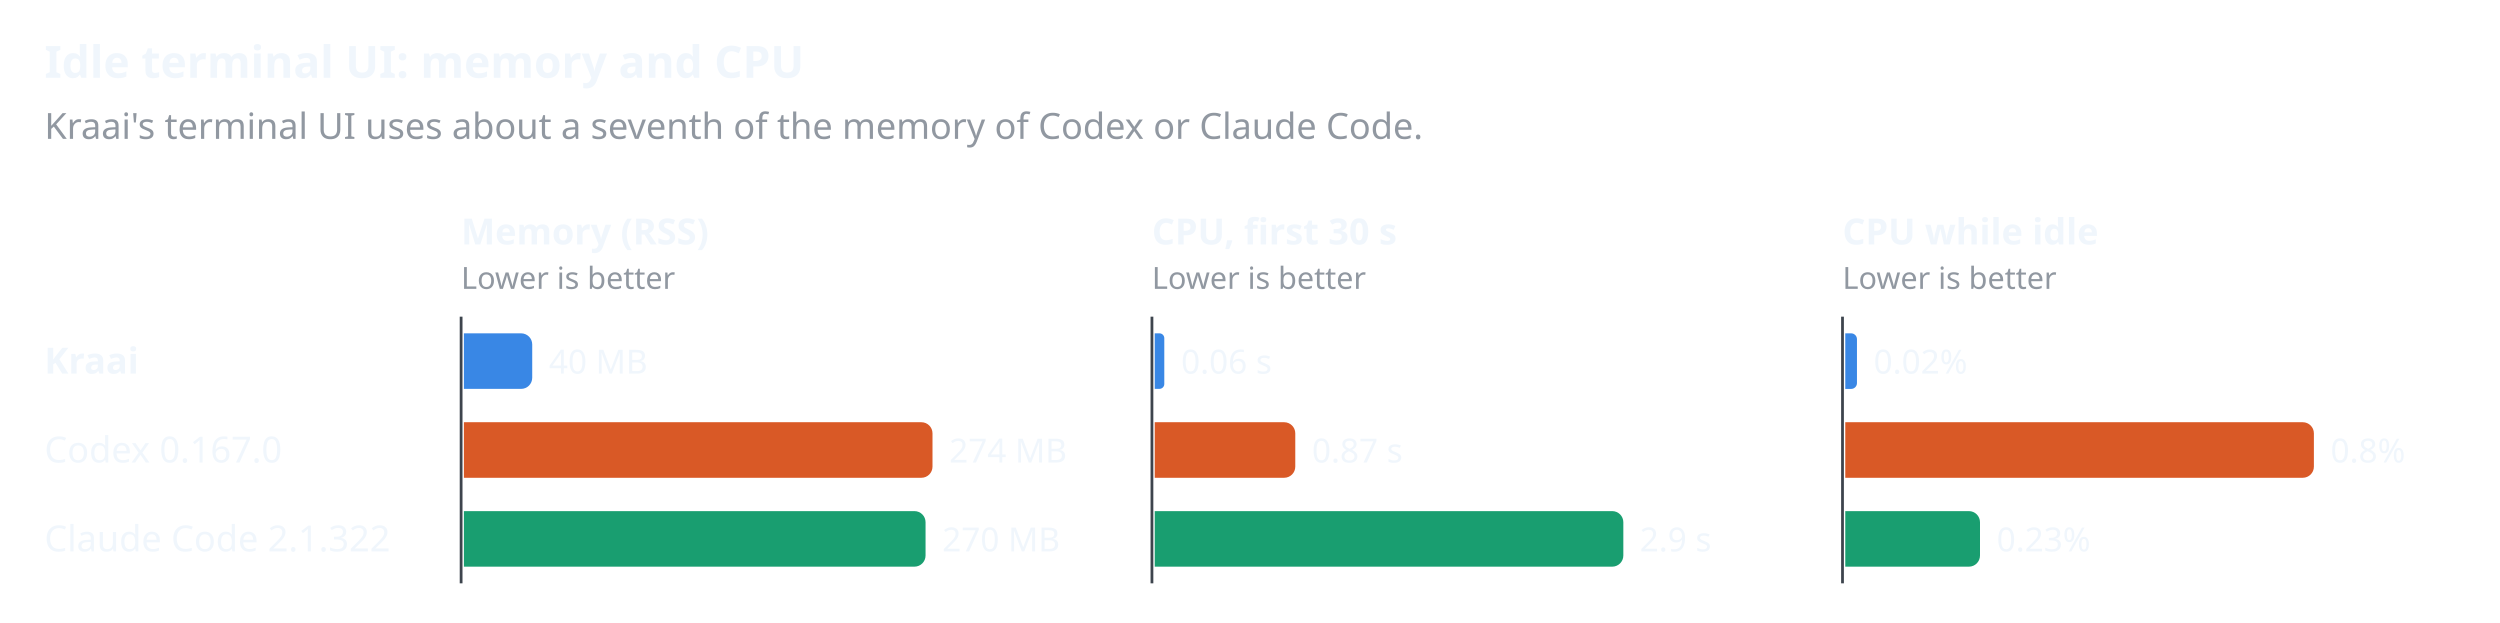
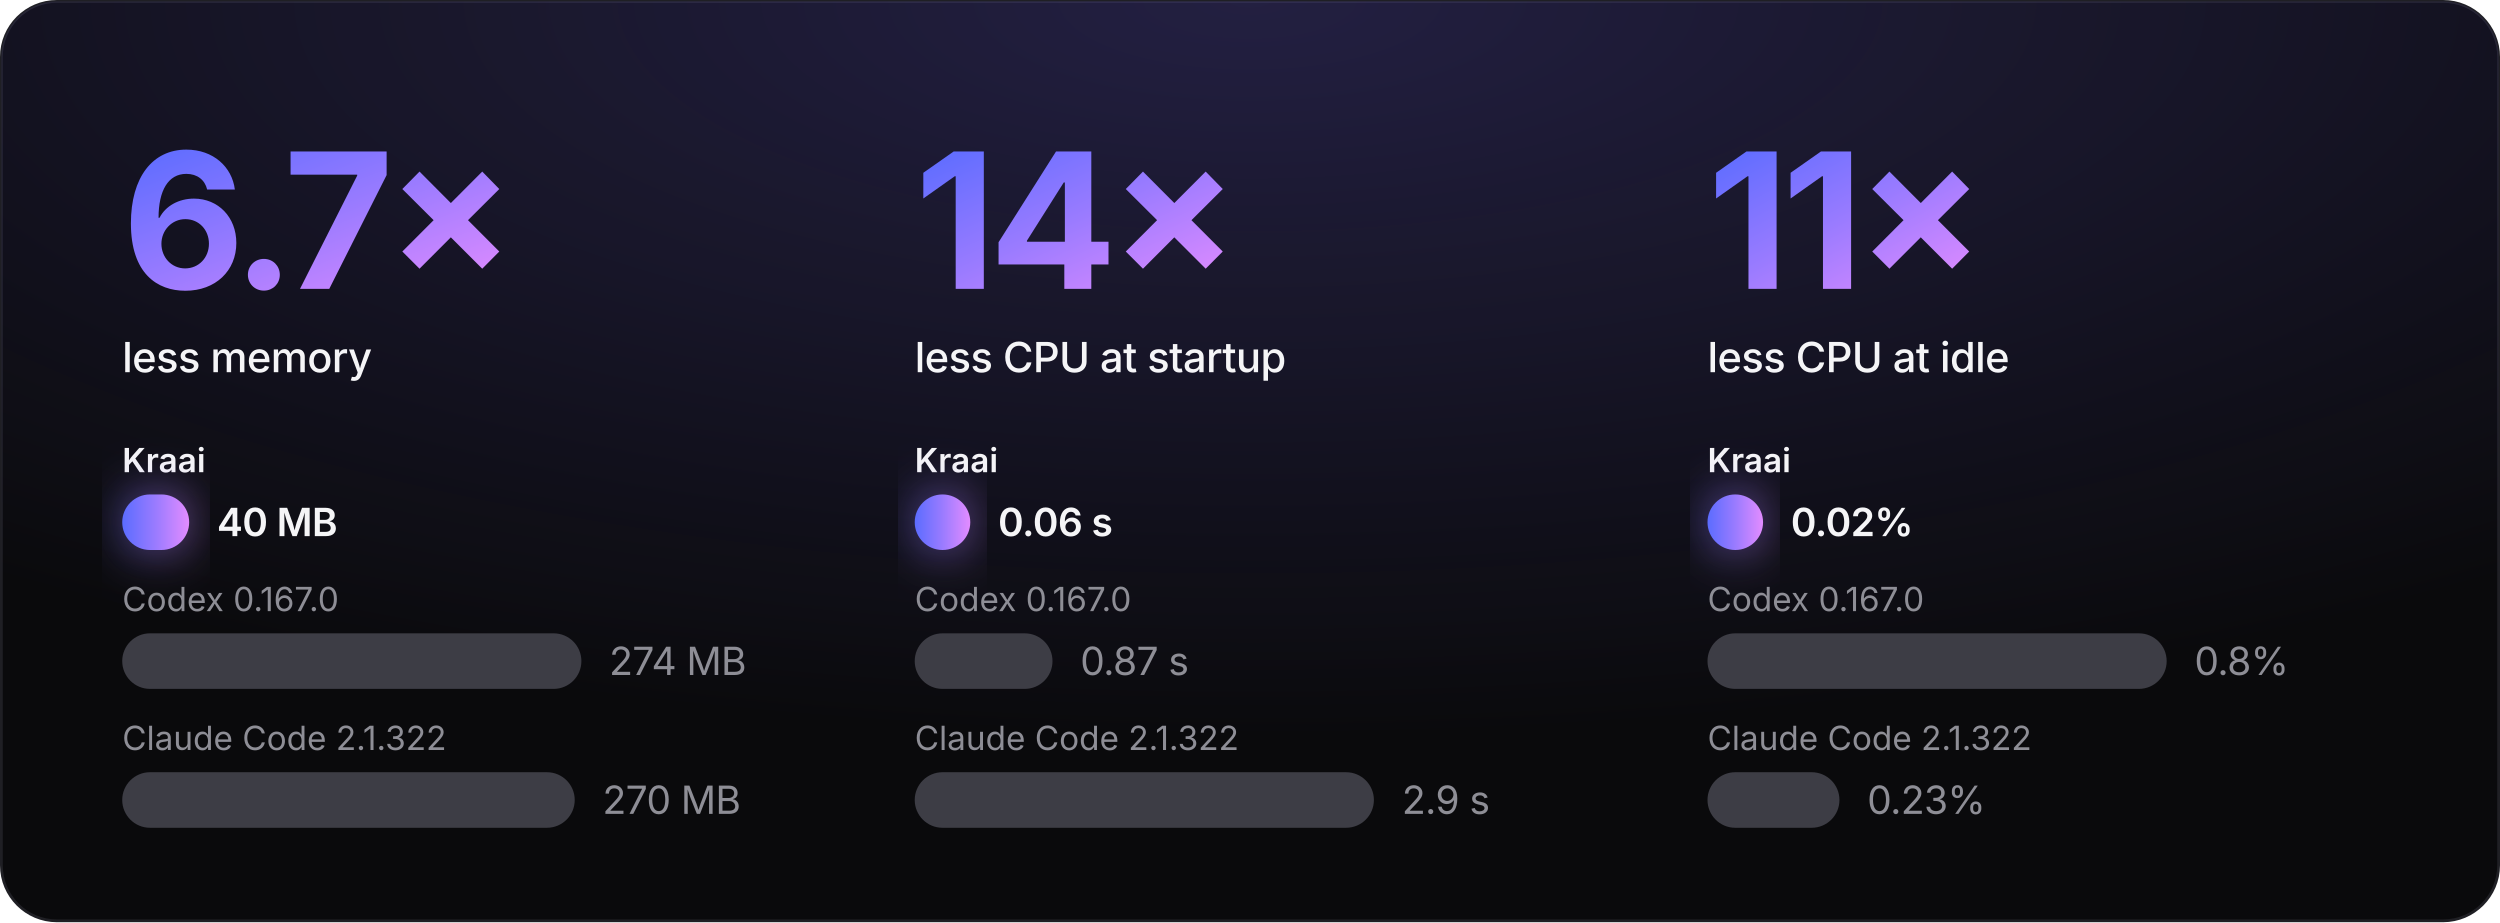
- <svg xmlns="http://www.w3.org/2000/svg" width="900" height="224" viewBox="0 0 900 224" font-family="-apple-system, BlinkMacSystemFont, 'Segoe UI', 'Noto Sans', Helvetica, Arial, sans-serif" role="img" aria-labelledby="title desc">
+ <svg xmlns="http://www.w3.org/2000/svg" width="900" height="332" viewBox="0 0 900 332" font-family="'SF Pro Display', -apple-system, BlinkMacSystemFont, Inter, 'Segoe UI', sans-serif" role="img" aria-labelledby="title desc">
+   <defs>
+     <linearGradient id="kraai" x1="0" y1="0" x2="1" y2="0">
+       <stop offset="0.00" stop-color="#5b6cff" />
+       <stop offset="0.50" stop-color="#9a7bff" />
+       <stop offset="1.00" stop-color="#e38cff" />
+     </linearGradient>
+     <linearGradient id="kraai-text" x1="0" y1="0" x2="1" y2="1">
+       <stop offset="0.00" stop-color="#5b6cff" />
+       <stop offset="0.50" stop-color="#9a7bff" />
+       <stop offset="1.00" stop-color="#e38cff" />
+     </linearGradient>
+     <radialGradient id="halo" cx="0.5" cy="0" r="0.8">
+       <stop offset="0" stop-color="#7b6cff" stop-opacity="0.22" />
+       <stop offset="1" stop-color="#7b6cff" stop-opacity="0" />
+     </radialGradient>
+     <filter id="glow" x="-30%" y="-150%" width="160%" height="400%">
+       <feGaussianBlur stdDeviation="9" />
+     </filter>
+   </defs>
  <g style="font-variant-numeric: tabular-nums">
-     <text x="16.0" y="28.0" font-size="16" font-weight="600" fill="#f0f6fc" text-anchor="start">Idle terminal UI: memory and CPU</text>
-     <text x="16.0" y="50.0" font-size="13" font-weight="400" fill="#9198a1" text-anchor="start">Kraai's terminal UI uses about a seventh of the memory of Codex or Claude Code.</text>
-     <text x="16.0" y="134.5" font-size="13" font-weight="600" fill="#f0f6fc" text-anchor="start">Kraai</text>
-     <text x="16.0" y="166.5" font-size="13" font-weight="400" fill="#f0f6fc" text-anchor="start">Codex 0.167.0</text>
-     <text x="16.0" y="198.5" font-size="13" font-weight="400" fill="#f0f6fc" text-anchor="start">Claude Code 2.1.322</text>
-     <text x="166.0" y="88.0" font-size="13" font-weight="600" fill="#f0f6fc" text-anchor="start">Memory (RSS)</text>
-     <text x="166.0" y="104.0" font-size="11" font-weight="400" fill="#9198a1" text-anchor="start">Lower is better</text>
-     <line x1="166.0" y1="114" x2="166.0" y2="210" stroke="#3d444d" stroke-width="1" />
-     <path d="M167.0,120.0h20.6a4,4 0 0 1 4,4v12.0a4,4 0 0 1 -4,4h-20.6z" fill="#3987e5" />
-     <text x="197.6" y="134.5" font-size="12" font-weight="400" fill="#f0f6fc" text-anchor="start">40 MB</text>
-     <path d="M167.0,152.0h164.7a4,4 0 0 1 4,4v12.0a4,4 0 0 1 -4,4h-164.7z" fill="#d95926" />
-     <text x="341.7" y="166.5" font-size="12" font-weight="400" fill="#f0f6fc" text-anchor="start">274 MB</text>
-     <path d="M167.0,184.0h162.2a4,4 0 0 1 4,4v12.0a4,4 0 0 1 -4,4h-162.2z" fill="#199e70" />
-     <text x="339.2" y="198.5" font-size="12" font-weight="400" fill="#f0f6fc" text-anchor="start">270 MB</text>
-     <text x="414.7" y="88.0" font-size="13" font-weight="600" fill="#f0f6fc" text-anchor="start">CPU, first 30 s</text>
-     <text x="414.7" y="104.0" font-size="11" font-weight="400" fill="#9198a1" text-anchor="start">Lower is better</text>
-     <line x1="414.7" y1="114" x2="414.7" y2="210" stroke="#3d444d" stroke-width="1" />
-     <path d="M415.7,120.0h1.7a1.745,1.745 0 0 1 1.745,1.745v16.5a1.745,1.745 0 0 1 -1.745,1.745h-1.7z" fill="#3987e5" />
-     <text x="425.2" y="134.5" font-size="12" font-weight="400" fill="#f0f6fc" text-anchor="start">0.06 s</text>
-     <path d="M415.7,152.0h46.6a4,4 0 0 1 4,4v12.0a4,4 0 0 1 -4,4h-46.6z" fill="#d95926" />
-     <text x="472.3" y="166.5" font-size="12" font-weight="400" fill="#f0f6fc" text-anchor="start">0.87 s</text>
-     <path d="M415.7,184.0h164.7a4,4 0 0 1 4,4v12.0a4,4 0 0 1 -4,4h-164.7z" fill="#199e70" />
-     <text x="590.3" y="198.5" font-size="12" font-weight="400" fill="#f0f6fc" text-anchor="start">2.9 s</text>
-     <text x="663.3" y="88.0" font-size="13" font-weight="600" fill="#f0f6fc" text-anchor="start">CPU while idle</text>
-     <text x="663.3" y="104.0" font-size="11" font-weight="400" fill="#9198a1" text-anchor="start">Lower is better</text>
-     <line x1="663.3" y1="114" x2="663.3" y2="210" stroke="#3d444d" stroke-width="1" />
-     <path d="M664.3,120.0h2.1a2.108,2.108 0 0 1 2.108,2.108v15.8a2.108,2.108 0 0 1 -2.108,2.108h-2.1z" fill="#3987e5" />
-     <text x="674.5" y="134.5" font-size="12" font-weight="400" fill="#f0f6fc" text-anchor="start">0.02%</text>
-     <path d="M664.3,152.0h164.7a4,4 0 0 1 4,4v12.0a4,4 0 0 1 -4,4h-164.7z" fill="#d95926" />
-     <text x="839.0" y="166.5" font-size="12" font-weight="400" fill="#f0f6fc" text-anchor="start">0.8%</text>
-     <path d="M664.3,184.0h44.5a4,4 0 0 1 4,4v12.0a4,4 0 0 1 -4,4h-44.5z" fill="#199e70" />
-     <text x="718.8" y="198.5" font-size="12" font-weight="400" fill="#f0f6fc" text-anchor="start">0.23%</text>
+     <rect x="0.5" y="0.5" width="899" height="331" rx="20" fill="#0a0a0c" stroke="#1f1f24" />
+     <rect x="0.5" y="0.5" width="899" height="331" rx="20" fill="url(#halo)" />
+     <text x="44.0" y="104.0" font-size="68" font-weight="700" fill="url(#kraai-text)" letter-spacing="-2.5">6.7×</text>
+     <text x="44.0" y="134.0" font-size="15" font-weight="500" fill="#f5f5f7" letter-spacing="-0.2">less memory</text>
+     <text x="44.0" y="170.0" font-size="12" font-weight="600" fill="#f5f5f7">Kraai</text>
+     <rect x="44.0" y="178.0" width="24.1" height="20" rx="10.0" fill="url(#kraai)" opacity="0.65" filter="url(#glow)" />
+     <rect x="44.0" y="178.0" width="24.1" height="20" rx="10.0" fill="url(#kraai)" />
+     <text x="78.1" y="193.0" font-size="14" font-weight="600" fill="#f5f5f7" letter-spacing="-0.2">40 MB</text>
+     <text x="44.0" y="220.0" font-size="12" font-weight="400" fill="#8e8e96">Codex 0.167.0</text>
+     <rect x="44.0" y="228.0" width="165.3" height="20" rx="10.0" fill="#3d3d45" />
+     <text x="219.3" y="243.0" font-size="14" font-weight="400" fill="#8e8e96" letter-spacing="-0.2">274 MB</text>
+     <text x="44.0" y="270.0" font-size="12" font-weight="400" fill="#8e8e96">Claude Code 2.1.322</text>
+     <rect x="44.0" y="278.0" width="162.9" height="20" rx="10.0" fill="#3d3d45" />
+     <text x="216.9" y="293.0" font-size="14" font-weight="400" fill="#8e8e96" letter-spacing="-0.2">270 MB</text>
+     <text x="329.3" y="104.0" font-size="68" font-weight="700" fill="url(#kraai-text)" letter-spacing="-2.5">14×</text>
+     <text x="329.3" y="134.0" font-size="15" font-weight="500" fill="#f5f5f7" letter-spacing="-0.2">less CPU at startup</text>
+     <text x="329.3" y="170.0" font-size="12" font-weight="600" fill="#f5f5f7">Kraai</text>
+     <rect x="329.3" y="178.0" width="20.0" height="20" rx="10.0" fill="url(#kraai)" opacity="0.65" filter="url(#glow)" />
+     <rect x="329.3" y="178.0" width="20.0" height="20" rx="10.0" fill="url(#kraai)" />
+     <text x="359.3" y="193.0" font-size="14" font-weight="600" fill="#f5f5f7" letter-spacing="-0.2">0.06 s</text>
+     <text x="329.3" y="220.0" font-size="12" font-weight="400" fill="#8e8e96">Codex 0.167.0</text>
+     <rect x="329.3" y="228.0" width="49.6" height="20" rx="10.0" fill="#3d3d45" />
+     <text x="388.9" y="243.0" font-size="14" font-weight="400" fill="#8e8e96" letter-spacing="-0.2">0.87 s</text>
+     <text x="329.3" y="270.0" font-size="12" font-weight="400" fill="#8e8e96">Claude Code 2.1.322</text>
+     <rect x="329.3" y="278.0" width="165.3" height="20" rx="10.0" fill="#3d3d45" />
+     <text x="504.7" y="293.0" font-size="14" font-weight="400" fill="#8e8e96" letter-spacing="-0.2">2.9 s</text>
+     <text x="614.7" y="104.0" font-size="68" font-weight="700" fill="url(#kraai-text)" letter-spacing="-2.5">11×</text>
+     <text x="614.7" y="134.0" font-size="15" font-weight="500" fill="#f5f5f7" letter-spacing="-0.2">less CPU at idle</text>
+     <text x="614.7" y="170.0" font-size="12" font-weight="600" fill="#f5f5f7">Kraai</text>
+     <rect x="614.7" y="178.0" width="20.0" height="20" rx="10.0" fill="url(#kraai)" opacity="0.65" filter="url(#glow)" />
+     <rect x="614.7" y="178.0" width="20.0" height="20" rx="10.0" fill="url(#kraai)" />
+     <text x="644.7" y="193.0" font-size="14" font-weight="600" fill="#f5f5f7" letter-spacing="-0.2">0.02%</text>
+     <text x="614.7" y="220.0" font-size="12" font-weight="400" fill="#8e8e96">Codex 0.167.0</text>
+     <rect x="614.7" y="228.0" width="165.3" height="20" rx="10.0" fill="#3d3d45" />
+     <text x="790.0" y="243.0" font-size="14" font-weight="400" fill="#8e8e96" letter-spacing="-0.2">0.8%</text>
+     <text x="614.7" y="270.0" font-size="12" font-weight="400" fill="#8e8e96">Claude Code 2.1.322</text>
+     <rect x="614.7" y="278.0" width="47.5" height="20" rx="10.0" fill="#3d3d45" />
+     <text x="672.2" y="293.0" font-size="14" font-weight="400" fill="#8e8e96" letter-spacing="-0.2">0.23%</text>
  </g>
</svg>
